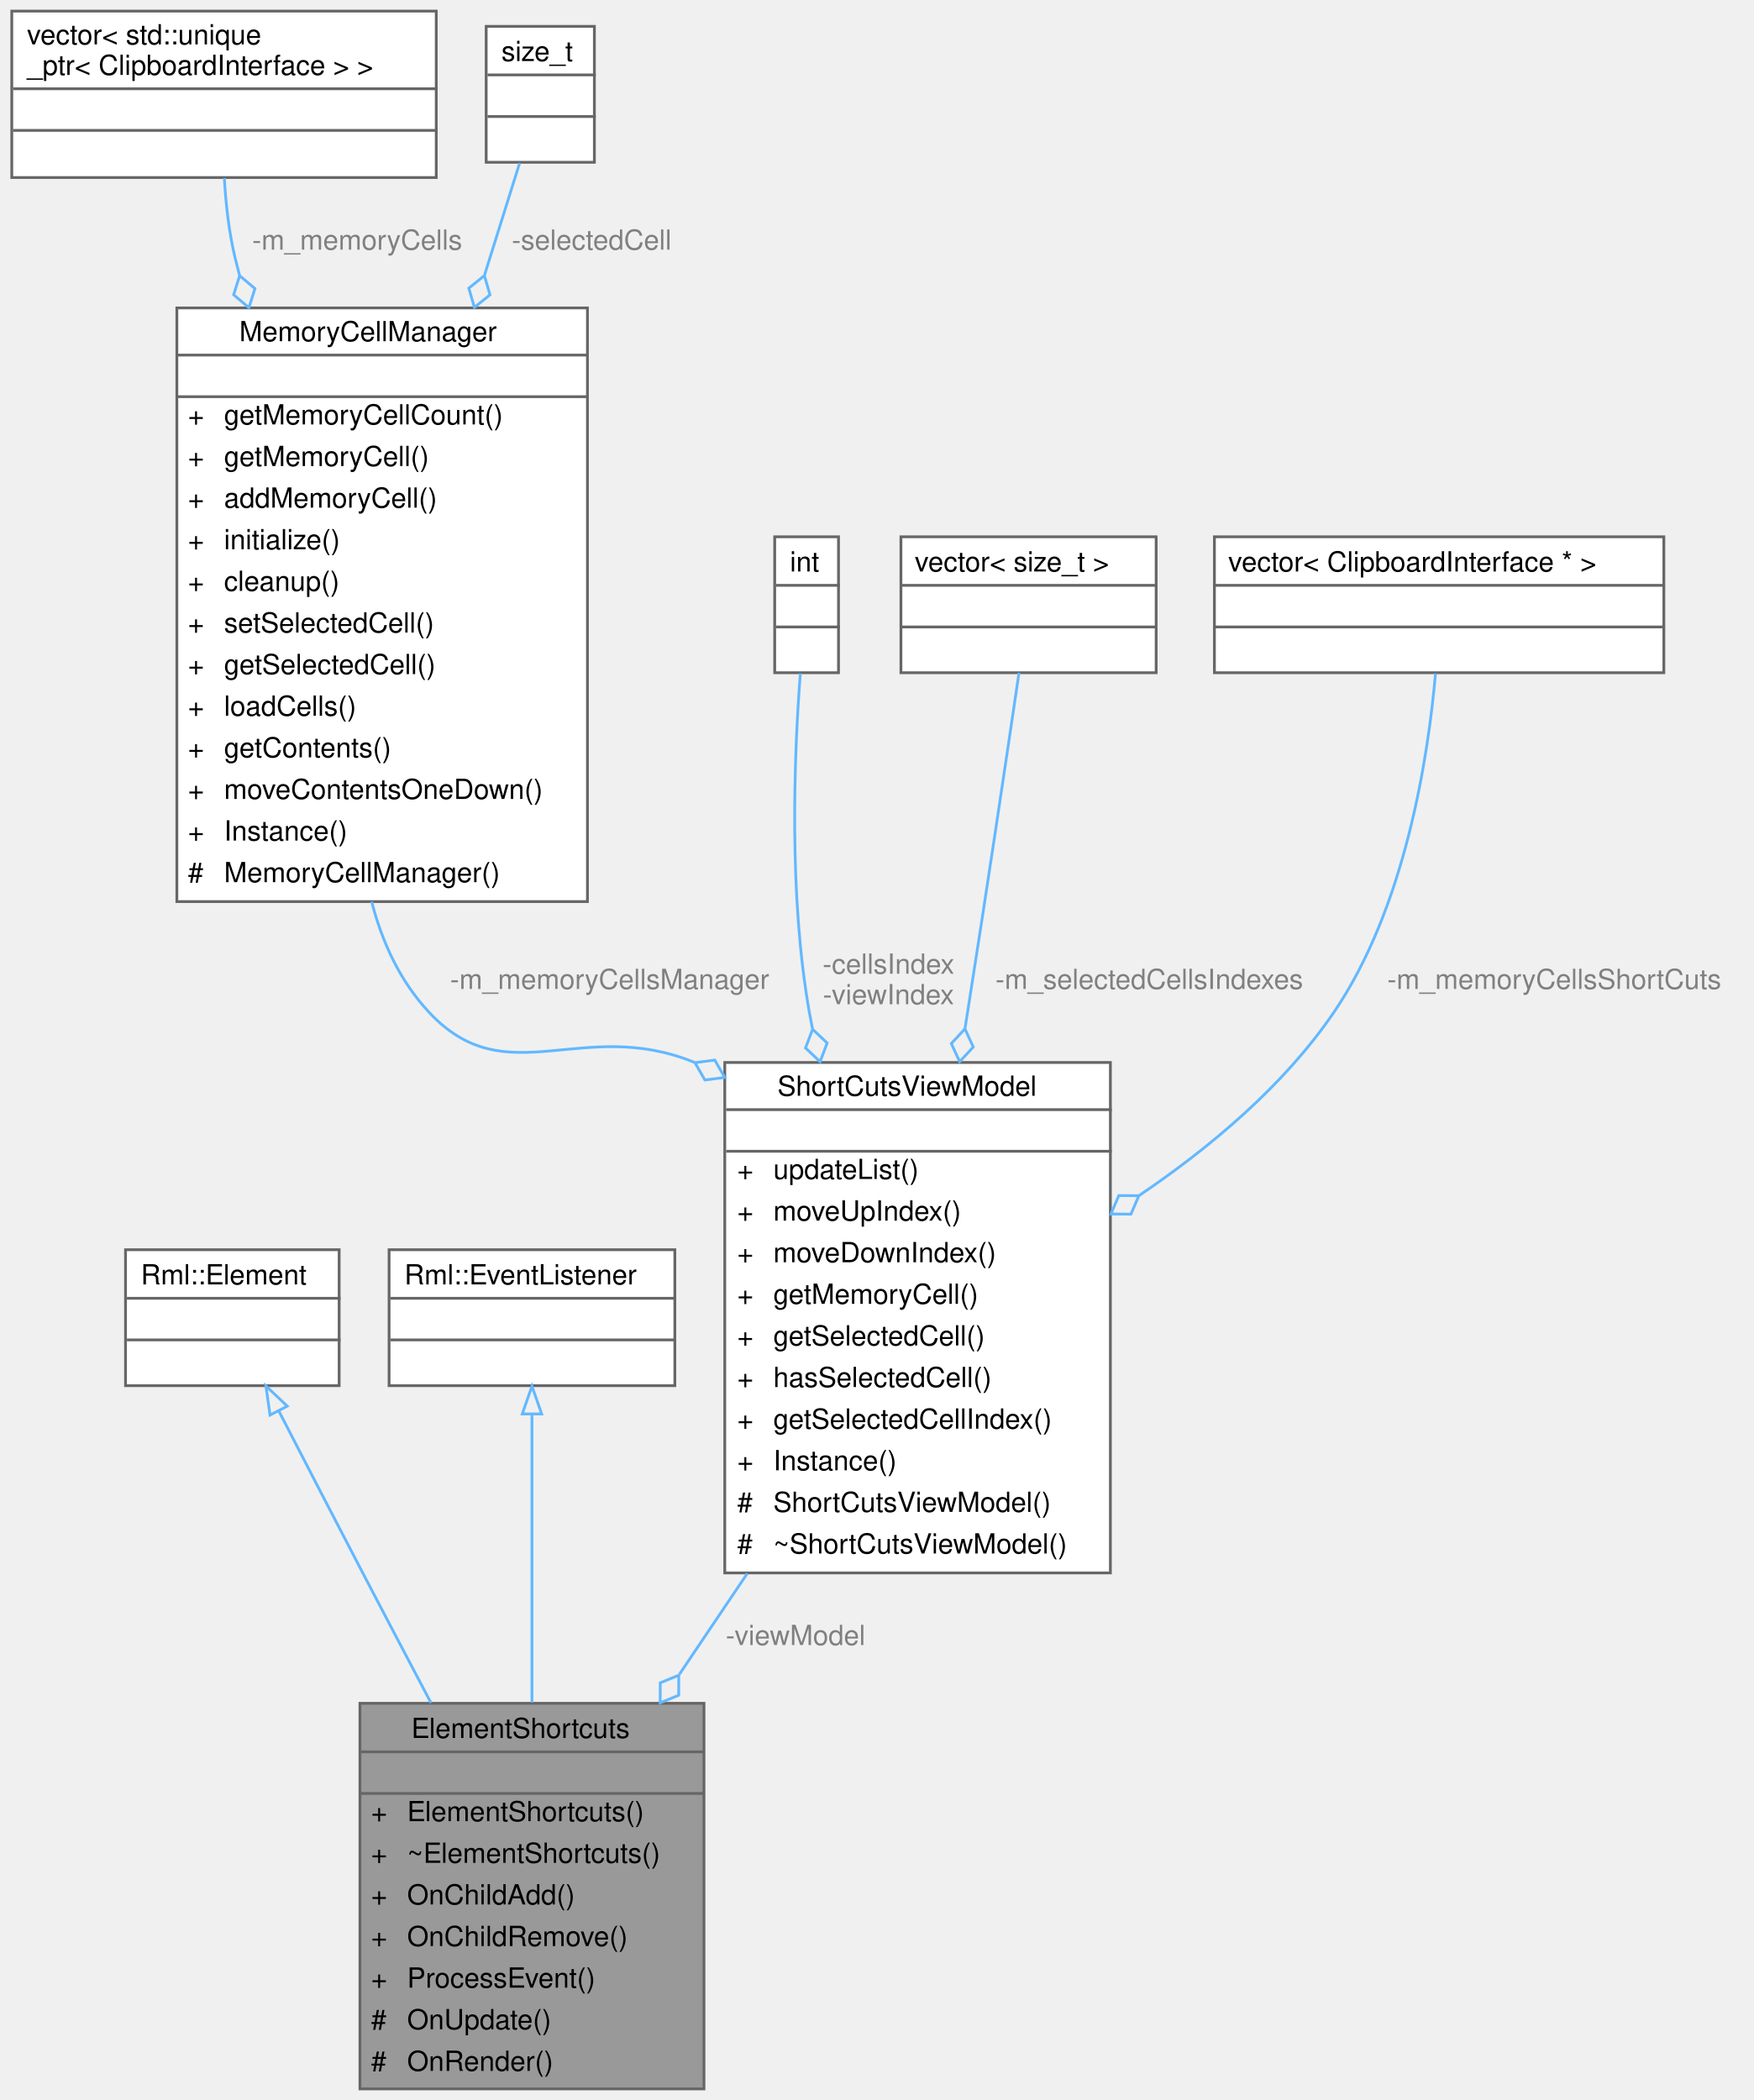
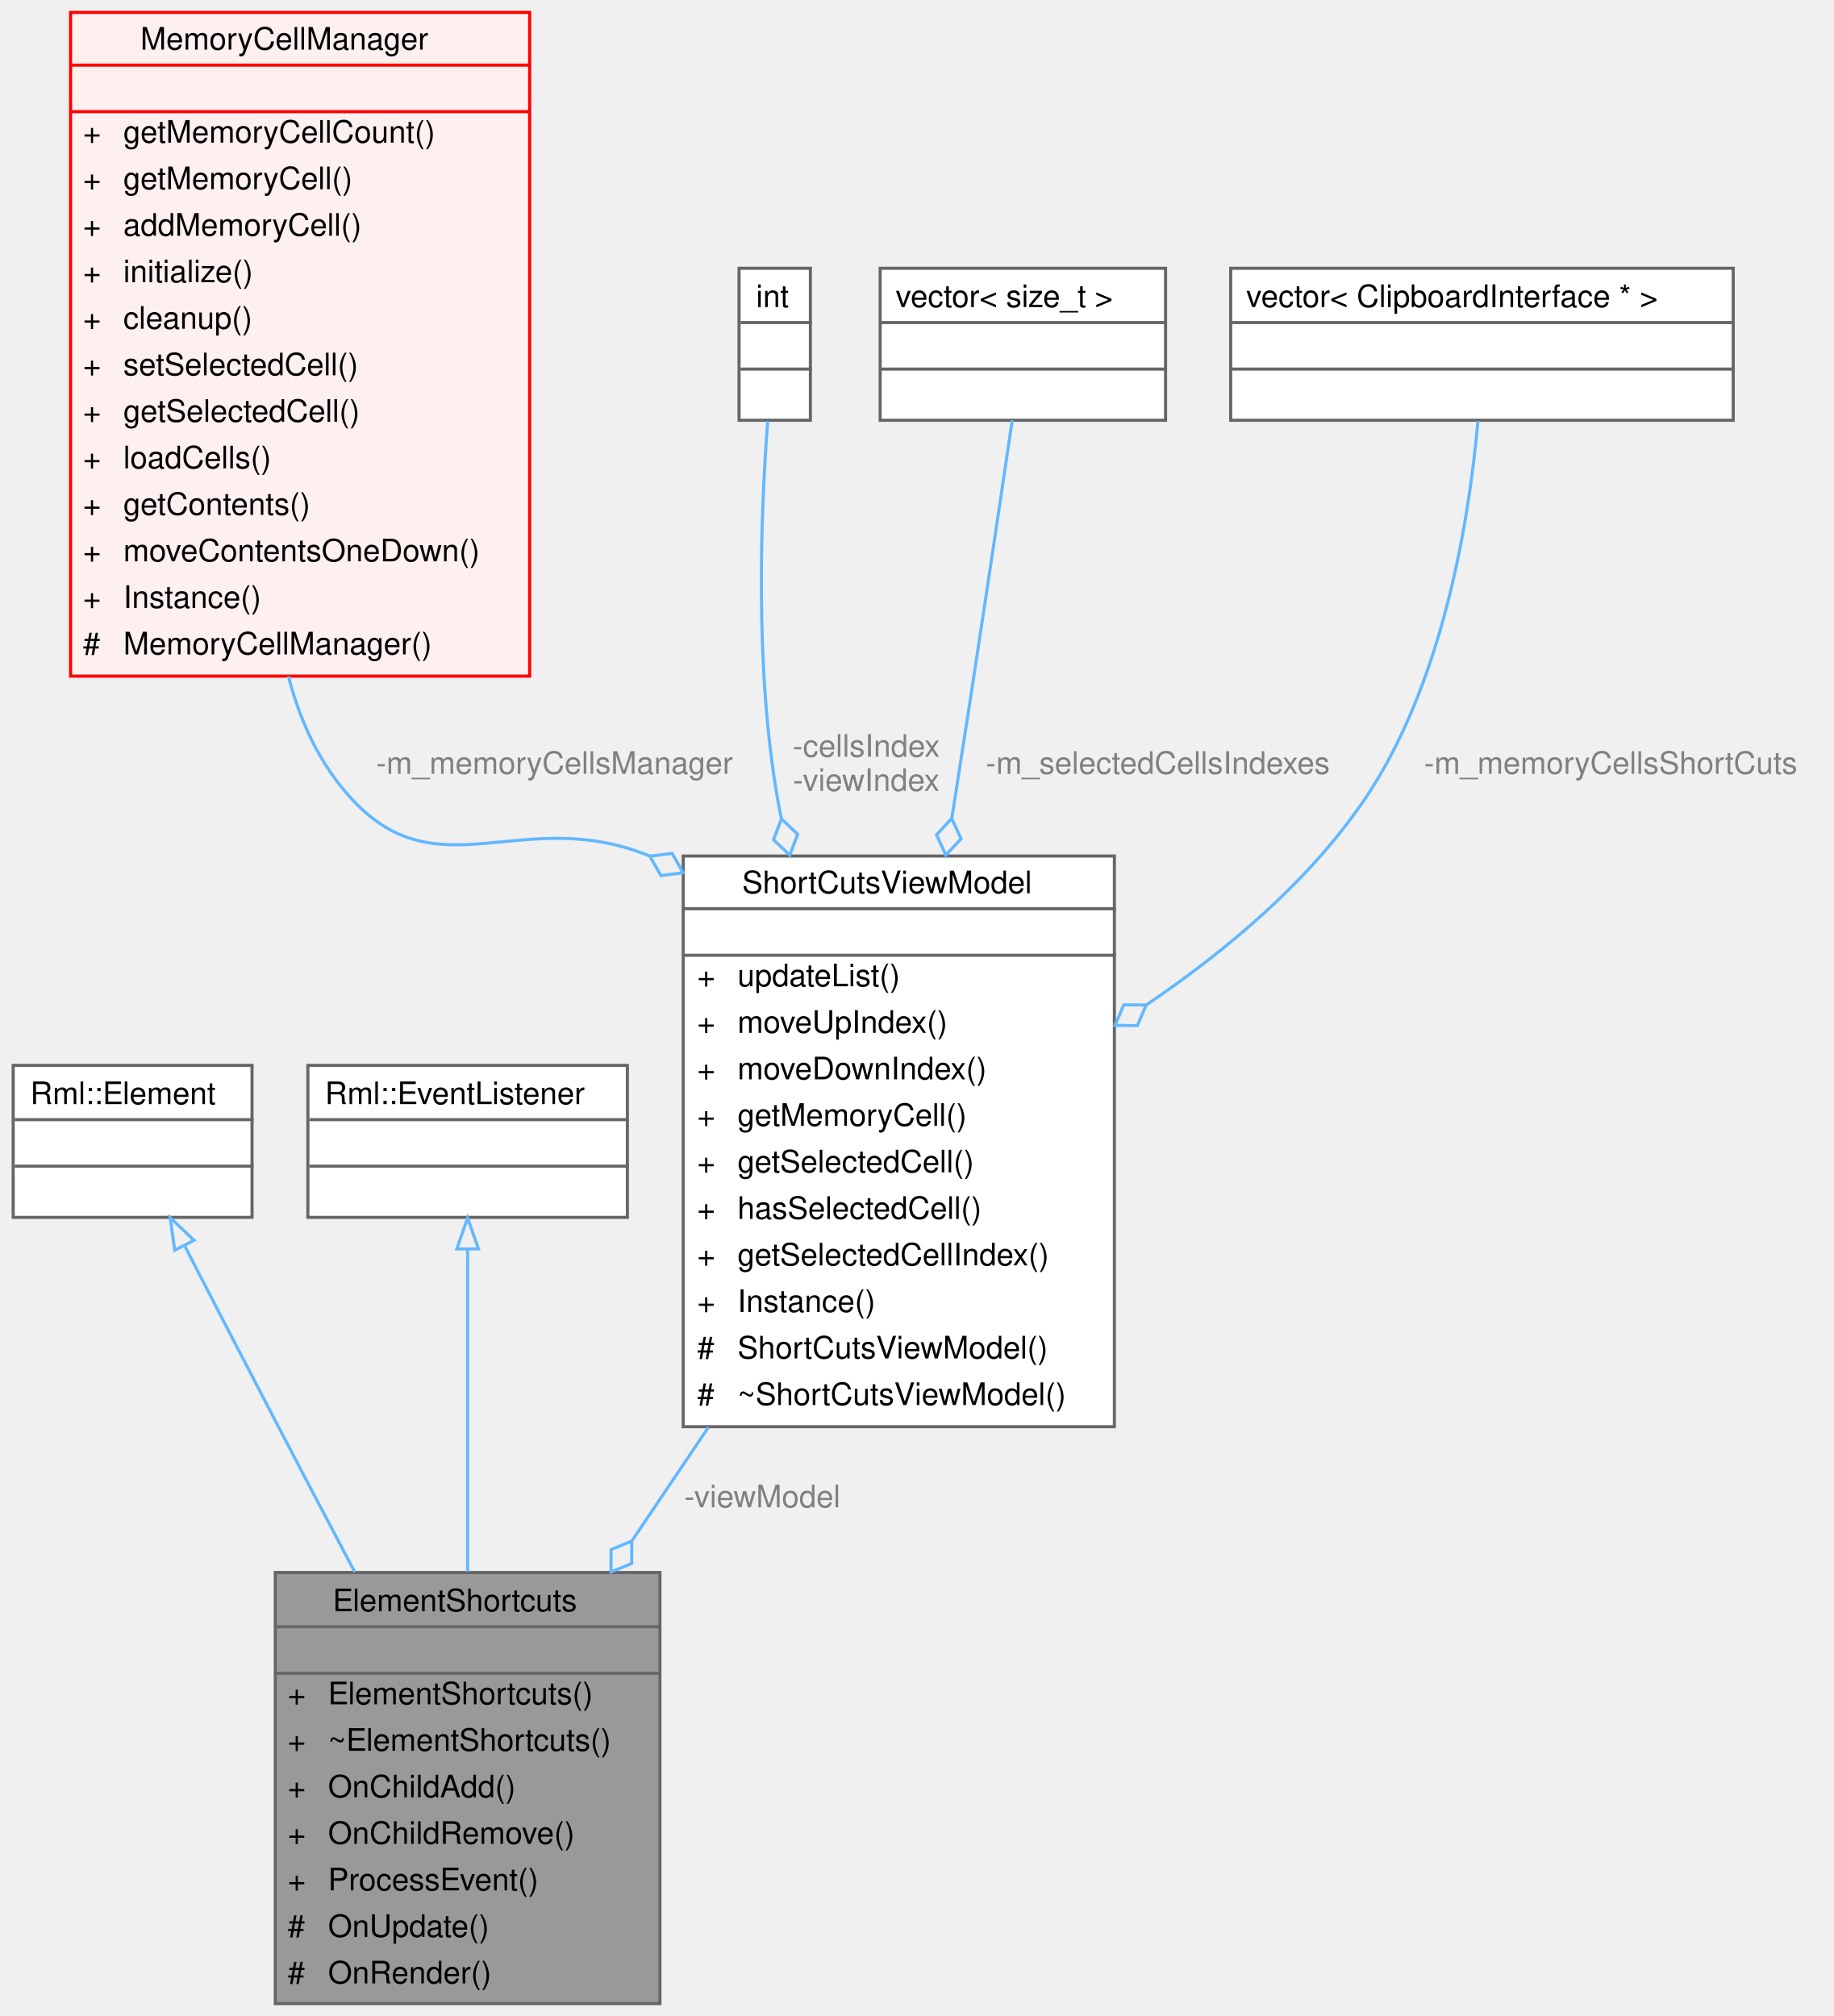
- <svg xmlns="http://www.w3.org/2000/svg" xmlns:xlink="http://www.w3.org/1999/xlink" width="632pt" height="757pt" viewBox="0.00 0.00 631.50 757.00">
-   <g id="graph0" class="graph" transform="scale(1 1) rotate(0) translate(4 753)">
+ <svg xmlns="http://www.w3.org/2000/svg" xmlns:xlink="http://www.w3.org/1999/xlink" width="591pt" height="650pt" viewBox="0.00 0.00 590.50 650.00">
+   <g id="graph0" class="graph" transform="scale(1 1) rotate(0) translate(4 646)">
    <g id="Node000001" class="node">
      <g id="a_Node000001">
        <a xlink:title=" ">
-           <polygon fill="#999999" stroke="transparent" points="249.5,-139 125.5,-139 125.5,0 249.5,0 249.5,-139" />
-           <text text-anchor="start" x="144" y="-126.5" font-family="Helvetica,sans-Serif" font-size="10.00">ElementShortcuts</text>
-           <text text-anchor="start" x="185.5" y="-111.5" font-family="Helvetica,sans-Serif" font-size="10.00"> </text>
-           <text text-anchor="start" x="129.5" y="-96.5" font-family="Helvetica,sans-Serif" font-size="10.00">+</text>
-           <text text-anchor="start" x="142.5" y="-96.5" font-family="Helvetica,sans-Serif" font-size="10.00">ElementShortcuts()</text>
-           <text text-anchor="start" x="129.5" y="-81.5" font-family="Helvetica,sans-Serif" font-size="10.00">+</text>
-           <text text-anchor="start" x="142.5" y="-81.5" font-family="Helvetica,sans-Serif" font-size="10.00">~ElementShortcuts()</text>
-           <text text-anchor="start" x="129.5" y="-66.5" font-family="Helvetica,sans-Serif" font-size="10.00">+</text>
-           <text text-anchor="start" x="142.5" y="-66.5" font-family="Helvetica,sans-Serif" font-size="10.00">OnChildAdd()</text>
-           <text text-anchor="start" x="129.5" y="-51.5" font-family="Helvetica,sans-Serif" font-size="10.00">+</text>
-           <text text-anchor="start" x="142.5" y="-51.5" font-family="Helvetica,sans-Serif" font-size="10.00">OnChildRemove()</text>
-           <text text-anchor="start" x="129.5" y="-36.5" font-family="Helvetica,sans-Serif" font-size="10.00">+</text>
-           <text text-anchor="start" x="142.5" y="-36.5" font-family="Helvetica,sans-Serif" font-size="10.00">ProcessEvent()</text>
-           <text text-anchor="start" x="129.5" y="-21.5" font-family="Helvetica,sans-Serif" font-size="10.00">#</text>
-           <text text-anchor="start" x="142.5" y="-21.5" font-family="Helvetica,sans-Serif" font-size="10.00">OnUpdate()</text>
-           <text text-anchor="start" x="129.5" y="-6.5" font-family="Helvetica,sans-Serif" font-size="10.00">#</text>
-           <text text-anchor="start" x="142.5" y="-6.5" font-family="Helvetica,sans-Serif" font-size="10.00">OnRender()</text>
-           <polygon fill="#666666" stroke="#666666" points="125.5,-121.5 125.5,-121.5 249.5,-121.5 249.5,-121.5 125.5,-121.5" />
-           <polygon fill="#666666" stroke="#666666" points="125.5,-106.5 125.5,-106.5 249.5,-106.5 249.5,-106.5 125.5,-106.5" />
-           <polygon fill="none" stroke="#666666" points="125.5,0 125.5,-139 249.5,-139 249.5,0 125.5,0" />
+           <polygon fill="#999999" stroke="transparent" points="208.5,-139 84.5,-139 84.5,0 208.5,0 208.5,-139" />
+           <text text-anchor="start" x="103" y="-126.5" font-family="Helvetica,sans-Serif" font-size="10.00">ElementShortcuts</text>
+           <text text-anchor="start" x="144.5" y="-111.5" font-family="Helvetica,sans-Serif" font-size="10.00"> </text>
+           <text text-anchor="start" x="88.5" y="-96.5" font-family="Helvetica,sans-Serif" font-size="10.00">+</text>
+           <text text-anchor="start" x="101.5" y="-96.5" font-family="Helvetica,sans-Serif" font-size="10.00">ElementShortcuts()</text>
+           <text text-anchor="start" x="88.5" y="-81.5" font-family="Helvetica,sans-Serif" font-size="10.00">+</text>
+           <text text-anchor="start" x="101.5" y="-81.5" font-family="Helvetica,sans-Serif" font-size="10.00">~ElementShortcuts()</text>
+           <text text-anchor="start" x="88.5" y="-66.5" font-family="Helvetica,sans-Serif" font-size="10.00">+</text>
+           <text text-anchor="start" x="101.5" y="-66.5" font-family="Helvetica,sans-Serif" font-size="10.00">OnChildAdd()</text>
+           <text text-anchor="start" x="88.5" y="-51.5" font-family="Helvetica,sans-Serif" font-size="10.00">+</text>
+           <text text-anchor="start" x="101.5" y="-51.5" font-family="Helvetica,sans-Serif" font-size="10.00">OnChildRemove()</text>
+           <text text-anchor="start" x="88.5" y="-36.5" font-family="Helvetica,sans-Serif" font-size="10.00">+</text>
+           <text text-anchor="start" x="101.5" y="-36.5" font-family="Helvetica,sans-Serif" font-size="10.00">ProcessEvent()</text>
+           <text text-anchor="start" x="88.5" y="-21.5" font-family="Helvetica,sans-Serif" font-size="10.00">#</text>
+           <text text-anchor="start" x="101.5" y="-21.5" font-family="Helvetica,sans-Serif" font-size="10.00">OnUpdate()</text>
+           <text text-anchor="start" x="88.5" y="-6.5" font-family="Helvetica,sans-Serif" font-size="10.00">#</text>
+           <text text-anchor="start" x="101.5" y="-6.5" font-family="Helvetica,sans-Serif" font-size="10.00">OnRender()</text>
+           <polygon fill="#666666" stroke="#666666" points="84.5,-121.5 84.5,-121.5 208.5,-121.5 208.5,-121.5 84.5,-121.5" />
+           <polygon fill="#666666" stroke="#666666" points="84.5,-106.5 84.5,-106.5 208.5,-106.5 208.5,-106.5 84.5,-106.5" />
+           <polygon fill="none" stroke="#666666" points="84.5,0 84.5,-139 208.5,-139 208.5,0 84.5,0" />
        </a>
      </g>
    </g>
    <g id="Node000002" class="node">
      <g id="a_Node000002">
        <a xlink:title=" ">
-           <polygon fill="white" stroke="transparent" points="118,-302.5 41,-302.5 41,-253.5 118,-253.5 118,-302.5" />
-           <text text-anchor="start" x="46.5" y="-290" font-family="Helvetica,sans-Serif" font-size="10.00">Rml::Element</text>
-           <text text-anchor="start" x="78" y="-275" font-family="Helvetica,sans-Serif" font-size="10.00"> </text>
-           <text text-anchor="start" x="78" y="-260" font-family="Helvetica,sans-Serif" font-size="10.00"> </text>
-           <polygon fill="#666666" stroke="#666666" points="41.5,-285 41.5,-285 118.5,-285 118.5,-285 41.5,-285" />
-           <polygon fill="#666666" stroke="#666666" points="41.5,-270 41.5,-270 118.5,-270 118.5,-270 41.5,-270" />
-           <polygon fill="none" stroke="#666666" points="41,-253.5 41,-302.5 118,-302.5 118,-253.5 41,-253.5" />
+           <polygon fill="white" stroke="transparent" points="77,-302.5 0,-302.5 0,-253.5 77,-253.5 77,-302.5" />
+           <text text-anchor="start" x="5.5" y="-290" font-family="Helvetica,sans-Serif" font-size="10.00">Rml::Element</text>
+           <text text-anchor="start" x="37" y="-275" font-family="Helvetica,sans-Serif" font-size="10.00"> </text>
+           <text text-anchor="start" x="37" y="-260" font-family="Helvetica,sans-Serif" font-size="10.00"> </text>
+           <polygon fill="#666666" stroke="#666666" points="0.5,-285 0.5,-285 77.5,-285 77.5,-285 0.5,-285" />
+           <polygon fill="#666666" stroke="#666666" points="0.5,-270 0.5,-270 77.5,-270 77.5,-270 0.5,-270" />
+           <polygon fill="none" stroke="#666666" points="0,-253.5 0,-302.5 77,-302.5 77,-253.5 0,-253.5" />
        </a>
      </g>
    </g>
    <g id="edge1_Node000001_Node000002" class="edge">
      <g id="a_edge1_Node000001_Node000002">
        <a xlink:title=" ">
-           <path fill="none" stroke="#63b8ff" d="M96.32,-244.25C105.25,-226.92 116.43,-205.28 126.5,-186 134.43,-170.82 142.98,-154.55 151.11,-139.15" />
-           <polygon fill="none" stroke="#63b8ff" points="93.08,-242.91 91.61,-253.4 99.3,-246.11 93.08,-242.91" />
+           <path fill="none" stroke="#63b8ff" d="M55.32,-244.25C64.25,-226.92 75.43,-205.28 85.5,-186 93.43,-170.82 101.98,-154.55 110.11,-139.15" />
+           <polygon fill="none" stroke="#63b8ff" points="52.08,-242.91 50.61,-253.4 58.3,-246.11 52.08,-242.91" />
        </a>
      </g>
    </g>
    <g id="Node000003" class="node">
      <g id="a_Node000003">
        <a xlink:title=" ">
-           <polygon fill="white" stroke="transparent" points="239,-302.5 136,-302.5 136,-253.5 239,-253.5 239,-302.5" />
-           <text text-anchor="start" x="141.5" y="-290" font-family="Helvetica,sans-Serif" font-size="10.00">Rml::EventListener</text>
-           <text text-anchor="start" x="186" y="-275" font-family="Helvetica,sans-Serif" font-size="10.00"> </text>
-           <text text-anchor="start" x="186" y="-260" font-family="Helvetica,sans-Serif" font-size="10.00"> </text>
-           <polygon fill="#666666" stroke="#666666" points="136.5,-285 136.5,-285 239.5,-285 239.5,-285 136.5,-285" />
-           <polygon fill="#666666" stroke="#666666" points="136.5,-270 136.5,-270 239.5,-270 239.5,-270 136.5,-270" />
-           <polygon fill="none" stroke="#666666" points="136,-253.5 136,-302.5 239,-302.5 239,-253.5 136,-253.5" />
+           <polygon fill="white" stroke="transparent" points="198,-302.5 95,-302.5 95,-253.5 198,-253.5 198,-302.5" />
+           <text text-anchor="start" x="100.5" y="-290" font-family="Helvetica,sans-Serif" font-size="10.00">Rml::EventListener</text>
+           <text text-anchor="start" x="145" y="-275" font-family="Helvetica,sans-Serif" font-size="10.00"> </text>
+           <text text-anchor="start" x="145" y="-260" font-family="Helvetica,sans-Serif" font-size="10.00"> </text>
+           <polygon fill="#666666" stroke="#666666" points="95.5,-285 95.5,-285 198.5,-285 198.5,-285 95.5,-285" />
+           <polygon fill="#666666" stroke="#666666" points="95.5,-270 95.5,-270 198.5,-270 198.5,-270 95.5,-270" />
+           <polygon fill="none" stroke="#666666" points="95,-253.5 95,-302.5 198,-302.5 198,-253.5 95,-253.5" />
        </a>
      </g>
    </g>
    <g id="edge2_Node000001_Node000003" class="edge">
      <g id="a_edge2_Node000001_Node000003">
        <a xlink:title=" ">
-           <path fill="none" stroke="#63b8ff" d="M187.5,-243.21C187.5,-215.12 187.5,-174.23 187.5,-139.29" />
-           <polygon fill="none" stroke="#63b8ff" points="184,-243.31 187.5,-253.31 191,-243.31 184,-243.31" />
+           <path fill="none" stroke="#63b8ff" d="M146.5,-243.21C146.5,-215.12 146.5,-174.23 146.5,-139.29" />
+           <polygon fill="none" stroke="#63b8ff" points="143,-243.31 146.5,-253.31 150,-243.31 143,-243.31" />
        </a>
      </g>
    </g>
    <g id="Node000004" class="node">
      <g id="a_Node000004">
        <a xlink:href="classShortCutsViewModel.html" target="_top" xlink:title=" ">
-           <polygon fill="white" stroke="transparent" points="396,-370 257,-370 257,-186 396,-186 396,-370" />
-           <text text-anchor="start" x="276" y="-358" font-family="Helvetica,sans-Serif" font-size="10.00">ShortCutsViewModel</text>
-           <text text-anchor="start" x="325" y="-343" font-family="Helvetica,sans-Serif" font-size="10.00"> </text>
-           <text text-anchor="start" x="261.5" y="-328" font-family="Helvetica,sans-Serif" font-size="10.00">+</text>
-           <text text-anchor="start" x="274.5" y="-328" font-family="Helvetica,sans-Serif" font-size="10.00">updateList()</text>
-           <text text-anchor="start" x="261.5" y="-313" font-family="Helvetica,sans-Serif" font-size="10.00">+</text>
-           <text text-anchor="start" x="274.5" y="-313" font-family="Helvetica,sans-Serif" font-size="10.00">moveUpIndex()</text>
-           <text text-anchor="start" x="261.5" y="-298" font-family="Helvetica,sans-Serif" font-size="10.00">+</text>
-           <text text-anchor="start" x="274.5" y="-298" font-family="Helvetica,sans-Serif" font-size="10.00">moveDownIndex()</text>
-           <text text-anchor="start" x="261.5" y="-283" font-family="Helvetica,sans-Serif" font-size="10.00">+</text>
-           <text text-anchor="start" x="274.5" y="-283" font-family="Helvetica,sans-Serif" font-size="10.00">getMemoryCell()</text>
-           <text text-anchor="start" x="261.5" y="-268" font-family="Helvetica,sans-Serif" font-size="10.00">+</text>
-           <text text-anchor="start" x="274.5" y="-268" font-family="Helvetica,sans-Serif" font-size="10.00">getSelectedCell()</text>
-           <text text-anchor="start" x="261.5" y="-253" font-family="Helvetica,sans-Serif" font-size="10.00">+</text>
-           <text text-anchor="start" x="274.5" y="-253" font-family="Helvetica,sans-Serif" font-size="10.00">hasSelectedCell()</text>
-           <text text-anchor="start" x="261.5" y="-238" font-family="Helvetica,sans-Serif" font-size="10.00">+</text>
-           <text text-anchor="start" x="274.5" y="-238" font-family="Helvetica,sans-Serif" font-size="10.00">getSelectedCellIndex()</text>
-           <text text-anchor="start" x="261.5" y="-223" font-family="Helvetica,sans-Serif" font-size="10.00">+</text>
-           <text text-anchor="start" x="274.5" y="-223" font-family="Helvetica,sans-Serif" font-size="10.00">Instance()</text>
-           <text text-anchor="start" x="261.5" y="-208" font-family="Helvetica,sans-Serif" font-size="10.00">#</text>
-           <text text-anchor="start" x="274.5" y="-208" font-family="Helvetica,sans-Serif" font-size="10.00">ShortCutsViewModel()</text>
-           <text text-anchor="start" x="261.5" y="-193" font-family="Helvetica,sans-Serif" font-size="10.00">#</text>
-           <text text-anchor="start" x="274.5" y="-193" font-family="Helvetica,sans-Serif" font-size="10.00">~ShortCutsViewModel()</text>
-           <polygon fill="#666666" stroke="#666666" points="257.5,-353 257.5,-353 396.5,-353 396.5,-353 257.5,-353" />
-           <polygon fill="#666666" stroke="#666666" points="257.5,-338 257.5,-338 396.5,-338 396.5,-338 257.5,-338" />
-           <polygon fill="none" stroke="#666666" points="257,-186 257,-370 396,-370 396,-186 257,-186" />
+           <polygon fill="white" stroke="transparent" points="355,-370 216,-370 216,-186 355,-186 355,-370" />
+           <text text-anchor="start" x="235" y="-358" font-family="Helvetica,sans-Serif" font-size="10.00">ShortCutsViewModel</text>
+           <text text-anchor="start" x="284" y="-343" font-family="Helvetica,sans-Serif" font-size="10.00"> </text>
+           <text text-anchor="start" x="220.5" y="-328" font-family="Helvetica,sans-Serif" font-size="10.00">+</text>
+           <text text-anchor="start" x="233.5" y="-328" font-family="Helvetica,sans-Serif" font-size="10.00">updateList()</text>
+           <text text-anchor="start" x="220.5" y="-313" font-family="Helvetica,sans-Serif" font-size="10.00">+</text>
+           <text text-anchor="start" x="233.5" y="-313" font-family="Helvetica,sans-Serif" font-size="10.00">moveUpIndex()</text>
+           <text text-anchor="start" x="220.5" y="-298" font-family="Helvetica,sans-Serif" font-size="10.00">+</text>
+           <text text-anchor="start" x="233.5" y="-298" font-family="Helvetica,sans-Serif" font-size="10.00">moveDownIndex()</text>
+           <text text-anchor="start" x="220.5" y="-283" font-family="Helvetica,sans-Serif" font-size="10.00">+</text>
+           <text text-anchor="start" x="233.5" y="-283" font-family="Helvetica,sans-Serif" font-size="10.00">getMemoryCell()</text>
+           <text text-anchor="start" x="220.5" y="-268" font-family="Helvetica,sans-Serif" font-size="10.00">+</text>
+           <text text-anchor="start" x="233.5" y="-268" font-family="Helvetica,sans-Serif" font-size="10.00">getSelectedCell()</text>
+           <text text-anchor="start" x="220.5" y="-253" font-family="Helvetica,sans-Serif" font-size="10.00">+</text>
+           <text text-anchor="start" x="233.5" y="-253" font-family="Helvetica,sans-Serif" font-size="10.00">hasSelectedCell()</text>
+           <text text-anchor="start" x="220.5" y="-238" font-family="Helvetica,sans-Serif" font-size="10.00">+</text>
+           <text text-anchor="start" x="233.5" y="-238" font-family="Helvetica,sans-Serif" font-size="10.00">getSelectedCellIndex()</text>
+           <text text-anchor="start" x="220.5" y="-223" font-family="Helvetica,sans-Serif" font-size="10.00">+</text>
+           <text text-anchor="start" x="233.5" y="-223" font-family="Helvetica,sans-Serif" font-size="10.00">Instance()</text>
+           <text text-anchor="start" x="220.5" y="-208" font-family="Helvetica,sans-Serif" font-size="10.00">#</text>
+           <text text-anchor="start" x="233.5" y="-208" font-family="Helvetica,sans-Serif" font-size="10.00">ShortCutsViewModel()</text>
+           <text text-anchor="start" x="220.5" y="-193" font-family="Helvetica,sans-Serif" font-size="10.00">#</text>
+           <text text-anchor="start" x="233.5" y="-193" font-family="Helvetica,sans-Serif" font-size="10.00">~ShortCutsViewModel()</text>
+           <polygon fill="#666666" stroke="#666666" points="216.5,-353 216.5,-353 355.5,-353 355.5,-353 216.5,-353" />
+           <polygon fill="#666666" stroke="#666666" points="216.5,-338 216.5,-338 355.5,-338 355.5,-338 216.5,-338" />
+           <polygon fill="none" stroke="#666666" points="216,-186 216,-370 355,-370 355,-186 216,-186" />
        </a>
      </g>
    </g>
    <g id="edge3_Node000001_Node000004" class="edge">
      <g id="a_edge3_Node000001_Node000004">
        <a xlink:title=" ">
-           <path fill="none" stroke="#63b8ff" d="M265.13,-185.82C256.97,-173.71 248.66,-161.37 240.66,-149.48" />
-           <polygon fill="none" stroke="#63b8ff" points="240.42,-149.12 233.75,-146.38 233.72,-139.17 240.39,-141.91 240.42,-149.12" />
-         </a>
-       </g>
-       <text text-anchor="middle" x="282.5" y="-160" font-family="Helvetica,sans-Serif" font-size="10.00" fill="grey"> -viewModel</text>
+           <path fill="none" stroke="#63b8ff" d="M224.13,-185.82C215.97,-173.71 207.66,-161.37 199.66,-149.48" />
+           <polygon fill="none" stroke="#63b8ff" points="199.42,-149.12 192.75,-146.38 192.72,-139.17 199.39,-141.91 199.42,-149.12" />
+         </a>
+       </g>
+       <text text-anchor="middle" x="241.5" y="-160" font-family="Helvetica,sans-Serif" font-size="10.00" fill="grey"> -viewModel</text>
    </g>
    <g id="Node000005" class="node">
      <g id="a_Node000005">
        <a xlink:href="classMemoryCellManager.html" target="_top" xlink:title=" ">
-           <polygon fill="white" stroke="transparent" points="207.5,-642 59.5,-642 59.5,-428 207.5,-428 207.5,-642" />
-           <text text-anchor="start" x="82" y="-630" font-family="Helvetica,sans-Serif" font-size="10.00">MemoryCellManager</text>
-           <text text-anchor="start" x="131.5" y="-615" font-family="Helvetica,sans-Serif" font-size="10.00"> </text>
-           <text text-anchor="start" x="63.5" y="-600" font-family="Helvetica,sans-Serif" font-size="10.00">+</text>
-           <text text-anchor="start" x="76.5" y="-600" font-family="Helvetica,sans-Serif" font-size="10.00">getMemoryCellCount()</text>
-           <text text-anchor="start" x="63.5" y="-585" font-family="Helvetica,sans-Serif" font-size="10.00">+</text>
-           <text text-anchor="start" x="76.5" y="-585" font-family="Helvetica,sans-Serif" font-size="10.00">getMemoryCell()</text>
-           <text text-anchor="start" x="63.5" y="-570" font-family="Helvetica,sans-Serif" font-size="10.00">+</text>
-           <text text-anchor="start" x="76.5" y="-570" font-family="Helvetica,sans-Serif" font-size="10.00">addMemoryCell()</text>
-           <text text-anchor="start" x="63.5" y="-555" font-family="Helvetica,sans-Serif" font-size="10.00">+</text>
-           <text text-anchor="start" x="76.5" y="-555" font-family="Helvetica,sans-Serif" font-size="10.00">initialize()</text>
-           <text text-anchor="start" x="63.5" y="-540" font-family="Helvetica,sans-Serif" font-size="10.00">+</text>
-           <text text-anchor="start" x="76.5" y="-540" font-family="Helvetica,sans-Serif" font-size="10.00">cleanup()</text>
-           <text text-anchor="start" x="63.5" y="-525" font-family="Helvetica,sans-Serif" font-size="10.00">+</text>
-           <text text-anchor="start" x="76.5" y="-525" font-family="Helvetica,sans-Serif" font-size="10.00">setSelectedCell()</text>
-           <text text-anchor="start" x="63.5" y="-510" font-family="Helvetica,sans-Serif" font-size="10.00">+</text>
-           <text text-anchor="start" x="76.5" y="-510" font-family="Helvetica,sans-Serif" font-size="10.00">getSelectedCell()</text>
-           <text text-anchor="start" x="63.5" y="-495" font-family="Helvetica,sans-Serif" font-size="10.00">+</text>
-           <text text-anchor="start" x="76.5" y="-495" font-family="Helvetica,sans-Serif" font-size="10.00">loadCells()</text>
-           <text text-anchor="start" x="63.5" y="-480" font-family="Helvetica,sans-Serif" font-size="10.00">+</text>
-           <text text-anchor="start" x="76.5" y="-480" font-family="Helvetica,sans-Serif" font-size="10.00">getContents()</text>
-           <text text-anchor="start" x="63.5" y="-465" font-family="Helvetica,sans-Serif" font-size="10.00">+</text>
-           <text text-anchor="start" x="76.5" y="-465" font-family="Helvetica,sans-Serif" font-size="10.00">moveContentsOneDown()</text>
-           <text text-anchor="start" x="63.5" y="-450" font-family="Helvetica,sans-Serif" font-size="10.00">+</text>
-           <text text-anchor="start" x="76.5" y="-450" font-family="Helvetica,sans-Serif" font-size="10.00">Instance()</text>
-           <text text-anchor="start" x="63.5" y="-435" font-family="Helvetica,sans-Serif" font-size="10.00">#</text>
-           <text text-anchor="start" x="76.5" y="-435" font-family="Helvetica,sans-Serif" font-size="10.00">MemoryCellManager()</text>
-           <polygon fill="#666666" stroke="#666666" points="59.5,-625 59.5,-625 207.5,-625 207.5,-625 59.5,-625" />
-           <polygon fill="#666666" stroke="#666666" points="59.5,-610 59.5,-610 207.5,-610 207.5,-610 59.5,-610" />
-           <polygon fill="none" stroke="#666666" points="59.5,-428 59.5,-642 207.5,-642 207.5,-428 59.5,-428" />
+           <polygon fill="#fff0f0" stroke="transparent" points="166.5,-642 18.5,-642 18.5,-428 166.5,-428 166.5,-642" />
+           <text text-anchor="start" x="41" y="-630" font-family="Helvetica,sans-Serif" font-size="10.00">MemoryCellManager</text>
+           <text text-anchor="start" x="90.5" y="-615" font-family="Helvetica,sans-Serif" font-size="10.00"> </text>
+           <text text-anchor="start" x="22.5" y="-600" font-family="Helvetica,sans-Serif" font-size="10.00">+</text>
+           <text text-anchor="start" x="35.5" y="-600" font-family="Helvetica,sans-Serif" font-size="10.00">getMemoryCellCount()</text>
+           <text text-anchor="start" x="22.5" y="-585" font-family="Helvetica,sans-Serif" font-size="10.00">+</text>
+           <text text-anchor="start" x="35.5" y="-585" font-family="Helvetica,sans-Serif" font-size="10.00">getMemoryCell()</text>
+           <text text-anchor="start" x="22.5" y="-570" font-family="Helvetica,sans-Serif" font-size="10.00">+</text>
+           <text text-anchor="start" x="35.5" y="-570" font-family="Helvetica,sans-Serif" font-size="10.00">addMemoryCell()</text>
+           <text text-anchor="start" x="22.5" y="-555" font-family="Helvetica,sans-Serif" font-size="10.00">+</text>
+           <text text-anchor="start" x="35.5" y="-555" font-family="Helvetica,sans-Serif" font-size="10.00">initialize()</text>
+           <text text-anchor="start" x="22.5" y="-540" font-family="Helvetica,sans-Serif" font-size="10.00">+</text>
+           <text text-anchor="start" x="35.5" y="-540" font-family="Helvetica,sans-Serif" font-size="10.00">cleanup()</text>
+           <text text-anchor="start" x="22.5" y="-525" font-family="Helvetica,sans-Serif" font-size="10.00">+</text>
+           <text text-anchor="start" x="35.5" y="-525" font-family="Helvetica,sans-Serif" font-size="10.00">setSelectedCell()</text>
+           <text text-anchor="start" x="22.5" y="-510" font-family="Helvetica,sans-Serif" font-size="10.00">+</text>
+           <text text-anchor="start" x="35.5" y="-510" font-family="Helvetica,sans-Serif" font-size="10.00">getSelectedCell()</text>
+           <text text-anchor="start" x="22.5" y="-495" font-family="Helvetica,sans-Serif" font-size="10.00">+</text>
+           <text text-anchor="start" x="35.5" y="-495" font-family="Helvetica,sans-Serif" font-size="10.00">loadCells()</text>
+           <text text-anchor="start" x="22.5" y="-480" font-family="Helvetica,sans-Serif" font-size="10.00">+</text>
+           <text text-anchor="start" x="35.5" y="-480" font-family="Helvetica,sans-Serif" font-size="10.00">getContents()</text>
+           <text text-anchor="start" x="22.5" y="-465" font-family="Helvetica,sans-Serif" font-size="10.00">+</text>
+           <text text-anchor="start" x="35.5" y="-465" font-family="Helvetica,sans-Serif" font-size="10.00">moveContentsOneDown()</text>
+           <text text-anchor="start" x="22.5" y="-450" font-family="Helvetica,sans-Serif" font-size="10.00">+</text>
+           <text text-anchor="start" x="35.5" y="-450" font-family="Helvetica,sans-Serif" font-size="10.00">Instance()</text>
+           <text text-anchor="start" x="22.5" y="-435" font-family="Helvetica,sans-Serif" font-size="10.00">#</text>
+           <text text-anchor="start" x="35.5" y="-435" font-family="Helvetica,sans-Serif" font-size="10.00">MemoryCellManager()</text>
+           <polygon fill="red" stroke="red" points="18.5,-625 18.5,-625 166.5,-625 166.5,-625 18.5,-625" />
+           <polygon fill="red" stroke="red" points="18.5,-610 18.5,-610 166.5,-610 166.5,-610 18.5,-610" />
+           <polygon fill="none" stroke="red" points="18.5,-428 18.5,-642 166.5,-642 166.5,-428 18.5,-428" />
        </a>
      </g>
    </g>
    <g id="edge4_Node000004_Node000005" class="edge">
      <g id="a_edge4_Node000004_Node000005">
        <a xlink:title=" ">
-           <path fill="none" stroke="#63b8ff" d="M129.73,-427.96C133.54,-413.13 140.04,-399.18 150.5,-388 178.34,-358.26 205.41,-386.69 246.05,-370.04" />
-           <polygon fill="none" stroke="#63b8ff" points="246.24,-369.95 249.83,-363.69 256.99,-364.6 253.4,-370.86 246.24,-369.95" />
-         </a>
-       </g>
-       <text text-anchor="middle" x="215.5" y="-396.5" font-family="Helvetica,sans-Serif" font-size="10.00" fill="grey"> -m_memoryCellsManager</text>
-     </g>
-     <g id="Node000006" class="node">
-       <g id="a_Node000006">
-         <a xlink:title=" ">
-           <polygon fill="white" stroke="transparent" points="153,-749 0,-749 0,-689 153,-689 153,-749" />
-           <text text-anchor="start" x="5.5" y="-737" font-family="Helvetica,sans-Serif" font-size="10.00">vector&lt; std::unique</text>
-           <text text-anchor="start" x="5.5" y="-726" font-family="Helvetica,sans-Serif" font-size="10.00">_ptr&lt; ClipboardInterface &gt; &gt;</text>
-           <text text-anchor="start" x="75" y="-711" font-family="Helvetica,sans-Serif" font-size="10.00"> </text>
-           <text text-anchor="start" x="75" y="-696" font-family="Helvetica,sans-Serif" font-size="10.00"> </text>
-           <polygon fill="#666666" stroke="#666666" points="0.5,-721 0.5,-721 153.5,-721 153.5,-721 0.5,-721" />
-           <polygon fill="#666666" stroke="#666666" points="0.5,-706 0.5,-706 153.5,-706 153.5,-706 0.5,-706" />
-           <polygon fill="none" stroke="#666666" points="0,-689 0,-749 153,-749 153,-689 0,-689" />
-         </a>
-       </g>
-     </g>
-     <g id="edge5_Node000005_Node000006" class="edge">
-       <g id="a_edge5_Node000005_Node000006">
-         <a xlink:title=" ">
-           <path fill="none" stroke="#63b8ff" d="M76.61,-688.8C77.15,-679.49 78.28,-669.22 80.5,-660 80.99,-657.97 81.51,-655.92 82.06,-653.87" />
-           <polygon fill="none" stroke="#63b8ff" points="82.13,-653.62 79.97,-646.74 85.48,-642.09 87.65,-648.97 82.13,-653.62" />
-         </a>
-       </g>
-       <text text-anchor="middle" x="124.5" y="-663" font-family="Helvetica,sans-Serif" font-size="10.00" fill="grey"> -m_memoryCells</text>
-     </g>
-     <g id="Node000007" class="node">
-       <g id="a_Node000007">
-         <a xlink:title=" ">
-           <polygon fill="white" stroke="transparent" points="210,-743.5 171,-743.5 171,-694.5 210,-694.5 210,-743.5" />
-           <text text-anchor="start" x="176.5" y="-731" font-family="Helvetica,sans-Serif" font-size="10.00">size_t</text>
-           <text text-anchor="start" x="189" y="-716" font-family="Helvetica,sans-Serif" font-size="10.00"> </text>
-           <text text-anchor="start" x="189" y="-701" font-family="Helvetica,sans-Serif" font-size="10.00"> </text>
-           <polygon fill="#666666" stroke="#666666" points="171.5,-726 171.5,-726 210.5,-726 210.5,-726 171.5,-726" />
-           <polygon fill="#666666" stroke="#666666" points="171.5,-711 171.5,-711 210.5,-711 210.5,-711 171.5,-711" />
-           <polygon fill="none" stroke="#666666" points="171,-694.5 171,-743.5 210,-743.5 210,-694.5 171,-694.5" />
-         </a>
-       </g>
-     </g>
-     <g id="edge6_Node000005_Node000007" class="edge">
-       <g id="a_edge6_Node000005_Node000007">
-         <a xlink:title=" ">
-           <path fill="none" stroke="#63b8ff" d="M183.05,-694.21C179.59,-683.15 175.19,-669.1 170.44,-653.96" />
-           <polygon fill="none" stroke="#63b8ff" points="170.35,-653.65 164.74,-649.12 166.76,-642.2 172.37,-646.73 170.35,-653.65" />
-         </a>
-       </g>
-       <text text-anchor="middle" x="209" y="-663" font-family="Helvetica,sans-Serif" font-size="10.00" fill="grey"> -selectedCell</text>
+           <path fill="none" stroke="#63b8ff" d="M88.73,-427.96C92.54,-413.13 99.04,-399.18 109.5,-388 137.34,-358.26 164.41,-386.69 205.05,-370.04" />
+           <polygon fill="none" stroke="#63b8ff" points="205.24,-369.95 208.83,-363.69 215.99,-364.6 212.4,-370.86 205.24,-369.95" />
+         </a>
+       </g>
+       <text text-anchor="middle" x="174.5" y="-396.5" font-family="Helvetica,sans-Serif" font-size="10.00" fill="grey"> -m_memoryCellsManager</text>
    </g>
    <g id="Node000008" class="node">
      <g id="a_Node000008">
        <a xlink:title=" ">
-           <polygon fill="white" stroke="transparent" points="298,-559.5 275,-559.5 275,-510.5 298,-510.5 298,-559.5" />
-           <text text-anchor="start" x="280.5" y="-547" font-family="Helvetica,sans-Serif" font-size="10.00">int</text>
-           <text text-anchor="start" x="285" y="-532" font-family="Helvetica,sans-Serif" font-size="10.00"> </text>
-           <text text-anchor="start" x="285" y="-517" font-family="Helvetica,sans-Serif" font-size="10.00"> </text>
-           <polygon fill="#666666" stroke="#666666" points="275.5,-542 275.5,-542 298.5,-542 298.5,-542 275.5,-542" />
-           <polygon fill="#666666" stroke="#666666" points="275.5,-527 275.5,-527 298.5,-527 298.5,-527 275.5,-527" />
-           <polygon fill="none" stroke="#666666" points="275,-510.5 275,-559.5 298,-559.5 298,-510.5 275,-510.5" />
-         </a>
-       </g>
-     </g>
-     <g id="edge7_Node000004_Node000008" class="edge">
-       <g id="a_edge7_Node000004_Node000008">
-         <a xlink:title=" ">
-           <path fill="none" stroke="#63b8ff" d="M284.24,-510.26C282.02,-481.19 279.97,-430.56 287.5,-388 287.84,-386.08 288.21,-384.16 288.61,-382.22" />
-           <polygon fill="none" stroke="#63b8ff" points="288.66,-381.97 286.11,-375.23 291.36,-370.28 293.91,-377.03 288.66,-381.97" />
-         </a>
-       </g>
-       <text text-anchor="middle" x="316" y="-402" font-family="Helvetica,sans-Serif" font-size="10.00" fill="grey"> -cellsIndex</text>
-       <text text-anchor="middle" x="316" y="-391" font-family="Helvetica,sans-Serif" font-size="10.00" fill="grey">-viewIndex</text>
+           <polygon fill="white" stroke="transparent" points="257,-559.5 234,-559.5 234,-510.5 257,-510.5 257,-559.5" />
+           <text text-anchor="start" x="239.5" y="-547" font-family="Helvetica,sans-Serif" font-size="10.00">int</text>
+           <text text-anchor="start" x="244" y="-532" font-family="Helvetica,sans-Serif" font-size="10.00"> </text>
+           <text text-anchor="start" x="244" y="-517" font-family="Helvetica,sans-Serif" font-size="10.00"> </text>
+           <polygon fill="#666666" stroke="#666666" points="234.5,-542 234.5,-542 257.5,-542 257.5,-542 234.5,-542" />
+           <polygon fill="#666666" stroke="#666666" points="234.5,-527 234.5,-527 257.5,-527 257.5,-527 234.5,-527" />
+           <polygon fill="none" stroke="#666666" points="234,-510.5 234,-559.5 257,-559.5 257,-510.5 234,-510.5" />
+         </a>
+       </g>
+     </g>
+     <g id="edge5_Node000004_Node000008" class="edge">
+       <g id="a_edge5_Node000004_Node000008">
+         <a xlink:title=" ">
+           <path fill="none" stroke="#63b8ff" d="M243.24,-510.26C241.02,-481.19 238.97,-430.56 246.5,-388 246.84,-386.08 247.21,-384.16 247.61,-382.22" />
+           <polygon fill="none" stroke="#63b8ff" points="247.66,-381.97 245.11,-375.23 250.36,-370.28 252.91,-377.03 247.66,-381.97" />
+         </a>
+       </g>
+       <text text-anchor="middle" x="275" y="-402" font-family="Helvetica,sans-Serif" font-size="10.00" fill="grey"> -cellsIndex</text>
+       <text text-anchor="middle" x="275" y="-391" font-family="Helvetica,sans-Serif" font-size="10.00" fill="grey">-viewIndex</text>
    </g>
    <g id="Node000009" class="node">
      <g id="a_Node000009">
        <a xlink:title=" ">
-           <polygon fill="white" stroke="transparent" points="412.5,-559.5 320.5,-559.5 320.5,-510.5 412.5,-510.5 412.5,-559.5" />
-           <text text-anchor="start" x="325.5" y="-547" font-family="Helvetica,sans-Serif" font-size="10.00">vector&lt; size_t &gt;</text>
-           <text text-anchor="start" x="364.5" y="-532" font-family="Helvetica,sans-Serif" font-size="10.00"> </text>
-           <text text-anchor="start" x="364.5" y="-517" font-family="Helvetica,sans-Serif" font-size="10.00"> </text>
-           <polygon fill="#666666" stroke="#666666" points="320.5,-542 320.5,-542 412.5,-542 412.5,-542 320.5,-542" />
-           <polygon fill="#666666" stroke="#666666" points="320.5,-527 320.5,-527 412.5,-527 412.5,-527 320.5,-527" />
-           <polygon fill="none" stroke="#666666" points="320.5,-510.5 320.5,-559.5 412.5,-559.5 412.5,-510.5 320.5,-510.5" />
-         </a>
-       </g>
-     </g>
-     <g id="edge8_Node000004_Node000009" class="edge">
-       <g id="a_edge8_Node000004_Node000009">
-         <a xlink:title=" ">
-           <path fill="none" stroke="#63b8ff" d="M363.06,-510.47C358.81,-481.6 351.32,-431.17 344.5,-388 344.2,-386.1 343.9,-384.19 343.59,-382.26" />
-           <polygon fill="none" stroke="#63b8ff" points="343.57,-382.13 338.67,-376.83 341.67,-370.28 346.57,-375.57 343.57,-382.13" />
-         </a>
-       </g>
-       <text text-anchor="middle" x="410" y="-396.5" font-family="Helvetica,sans-Serif" font-size="10.00" fill="grey"> -m_selectedCellsIndexes</text>
+           <polygon fill="white" stroke="transparent" points="371.5,-559.5 279.5,-559.5 279.5,-510.5 371.5,-510.5 371.5,-559.5" />
+           <text text-anchor="start" x="284.5" y="-547" font-family="Helvetica,sans-Serif" font-size="10.00">vector&lt; size_t &gt;</text>
+           <text text-anchor="start" x="323.5" y="-532" font-family="Helvetica,sans-Serif" font-size="10.00"> </text>
+           <text text-anchor="start" x="323.5" y="-517" font-family="Helvetica,sans-Serif" font-size="10.00"> </text>
+           <polygon fill="#666666" stroke="#666666" points="279.5,-542 279.5,-542 371.5,-542 371.5,-542 279.5,-542" />
+           <polygon fill="#666666" stroke="#666666" points="279.5,-527 279.5,-527 371.5,-527 371.5,-527 279.5,-527" />
+           <polygon fill="none" stroke="#666666" points="279.5,-510.5 279.5,-559.5 371.5,-559.5 371.5,-510.5 279.5,-510.5" />
+         </a>
+       </g>
+     </g>
+     <g id="edge6_Node000004_Node000009" class="edge">
+       <g id="a_edge6_Node000004_Node000009">
+         <a xlink:title=" ">
+           <path fill="none" stroke="#63b8ff" d="M322.06,-510.47C317.81,-481.6 310.32,-431.17 303.5,-388 303.2,-386.1 302.9,-384.19 302.59,-382.26" />
+           <polygon fill="none" stroke="#63b8ff" points="302.57,-382.13 297.67,-376.83 300.67,-370.28 305.57,-375.57 302.57,-382.13" />
+         </a>
+       </g>
+       <text text-anchor="middle" x="369" y="-396.5" font-family="Helvetica,sans-Serif" font-size="10.00" fill="grey"> -m_selectedCellsIndexes</text>
    </g>
    <g id="Node000010" class="node">
      <g id="a_Node000010">
        <a xlink:title=" ">
-           <polygon fill="white" stroke="transparent" points="595.5,-559.5 433.5,-559.5 433.5,-510.5 595.5,-510.5 595.5,-559.5" />
-           <text text-anchor="start" x="438.5" y="-547" font-family="Helvetica,sans-Serif" font-size="10.00">vector&lt; ClipboardInterface * &gt;</text>
-           <text text-anchor="start" x="512.5" y="-532" font-family="Helvetica,sans-Serif" font-size="10.00"> </text>
-           <text text-anchor="start" x="512.5" y="-517" font-family="Helvetica,sans-Serif" font-size="10.00"> </text>
-           <polygon fill="#666666" stroke="#666666" points="433.5,-542 433.5,-542 595.5,-542 595.5,-542 433.5,-542" />
-           <polygon fill="#666666" stroke="#666666" points="433.5,-527 433.5,-527 595.5,-527 595.5,-527 433.5,-527" />
-           <polygon fill="none" stroke="#666666" points="433.5,-510.5 433.5,-559.5 595.5,-559.5 595.5,-510.5 433.5,-510.5" />
-         </a>
-       </g>
-     </g>
-     <g id="edge9_Node000004_Node000010" class="edge">
-       <g id="a_edge9_Node000004_Node000010">
-         <a xlink:title=" ">
-           <path fill="none" stroke="#63b8ff" d="M513.2,-510.25C510.5,-479.57 502.18,-425.65 476.5,-388 458.57,-361.7 432.11,-339.46 406.39,-322.06" />
-           <polygon fill="none" stroke="#63b8ff" points="406.25,-321.97 399.03,-322.03 396.21,-315.39 403.42,-315.33 406.25,-321.97" />
-         </a>
-       </g>
-       <text text-anchor="middle" x="556" y="-396.5" font-family="Helvetica,sans-Serif" font-size="10.00" fill="grey"> -m_memoryCellsShortCuts</text>
+           <polygon fill="white" stroke="transparent" points="554.5,-559.5 392.5,-559.5 392.5,-510.5 554.5,-510.5 554.5,-559.5" />
+           <text text-anchor="start" x="397.5" y="-547" font-family="Helvetica,sans-Serif" font-size="10.00">vector&lt; ClipboardInterface * &gt;</text>
+           <text text-anchor="start" x="471.5" y="-532" font-family="Helvetica,sans-Serif" font-size="10.00"> </text>
+           <text text-anchor="start" x="471.5" y="-517" font-family="Helvetica,sans-Serif" font-size="10.00"> </text>
+           <polygon fill="#666666" stroke="#666666" points="392.5,-542 392.5,-542 554.5,-542 554.5,-542 392.5,-542" />
+           <polygon fill="#666666" stroke="#666666" points="392.5,-527 392.5,-527 554.5,-527 554.5,-527 392.5,-527" />
+           <polygon fill="none" stroke="#666666" points="392.5,-510.5 392.5,-559.5 554.5,-559.5 554.5,-510.5 392.5,-510.5" />
+         </a>
+       </g>
+     </g>
+     <g id="edge7_Node000004_Node000010" class="edge">
+       <g id="a_edge7_Node000004_Node000010">
+         <a xlink:title=" ">
+           <path fill="none" stroke="#63b8ff" d="M472.2,-510.25C469.5,-479.57 461.18,-425.65 435.5,-388 417.57,-361.7 391.11,-339.46 365.39,-322.06" />
+           <polygon fill="none" stroke="#63b8ff" points="365.25,-321.97 358.03,-322.03 355.21,-315.39 362.42,-315.33 365.25,-321.97" />
+         </a>
+       </g>
+       <text text-anchor="middle" x="515" y="-396.5" font-family="Helvetica,sans-Serif" font-size="10.00" fill="grey"> -m_memoryCellsShortCuts</text>
    </g>
  </g>
</svg>
